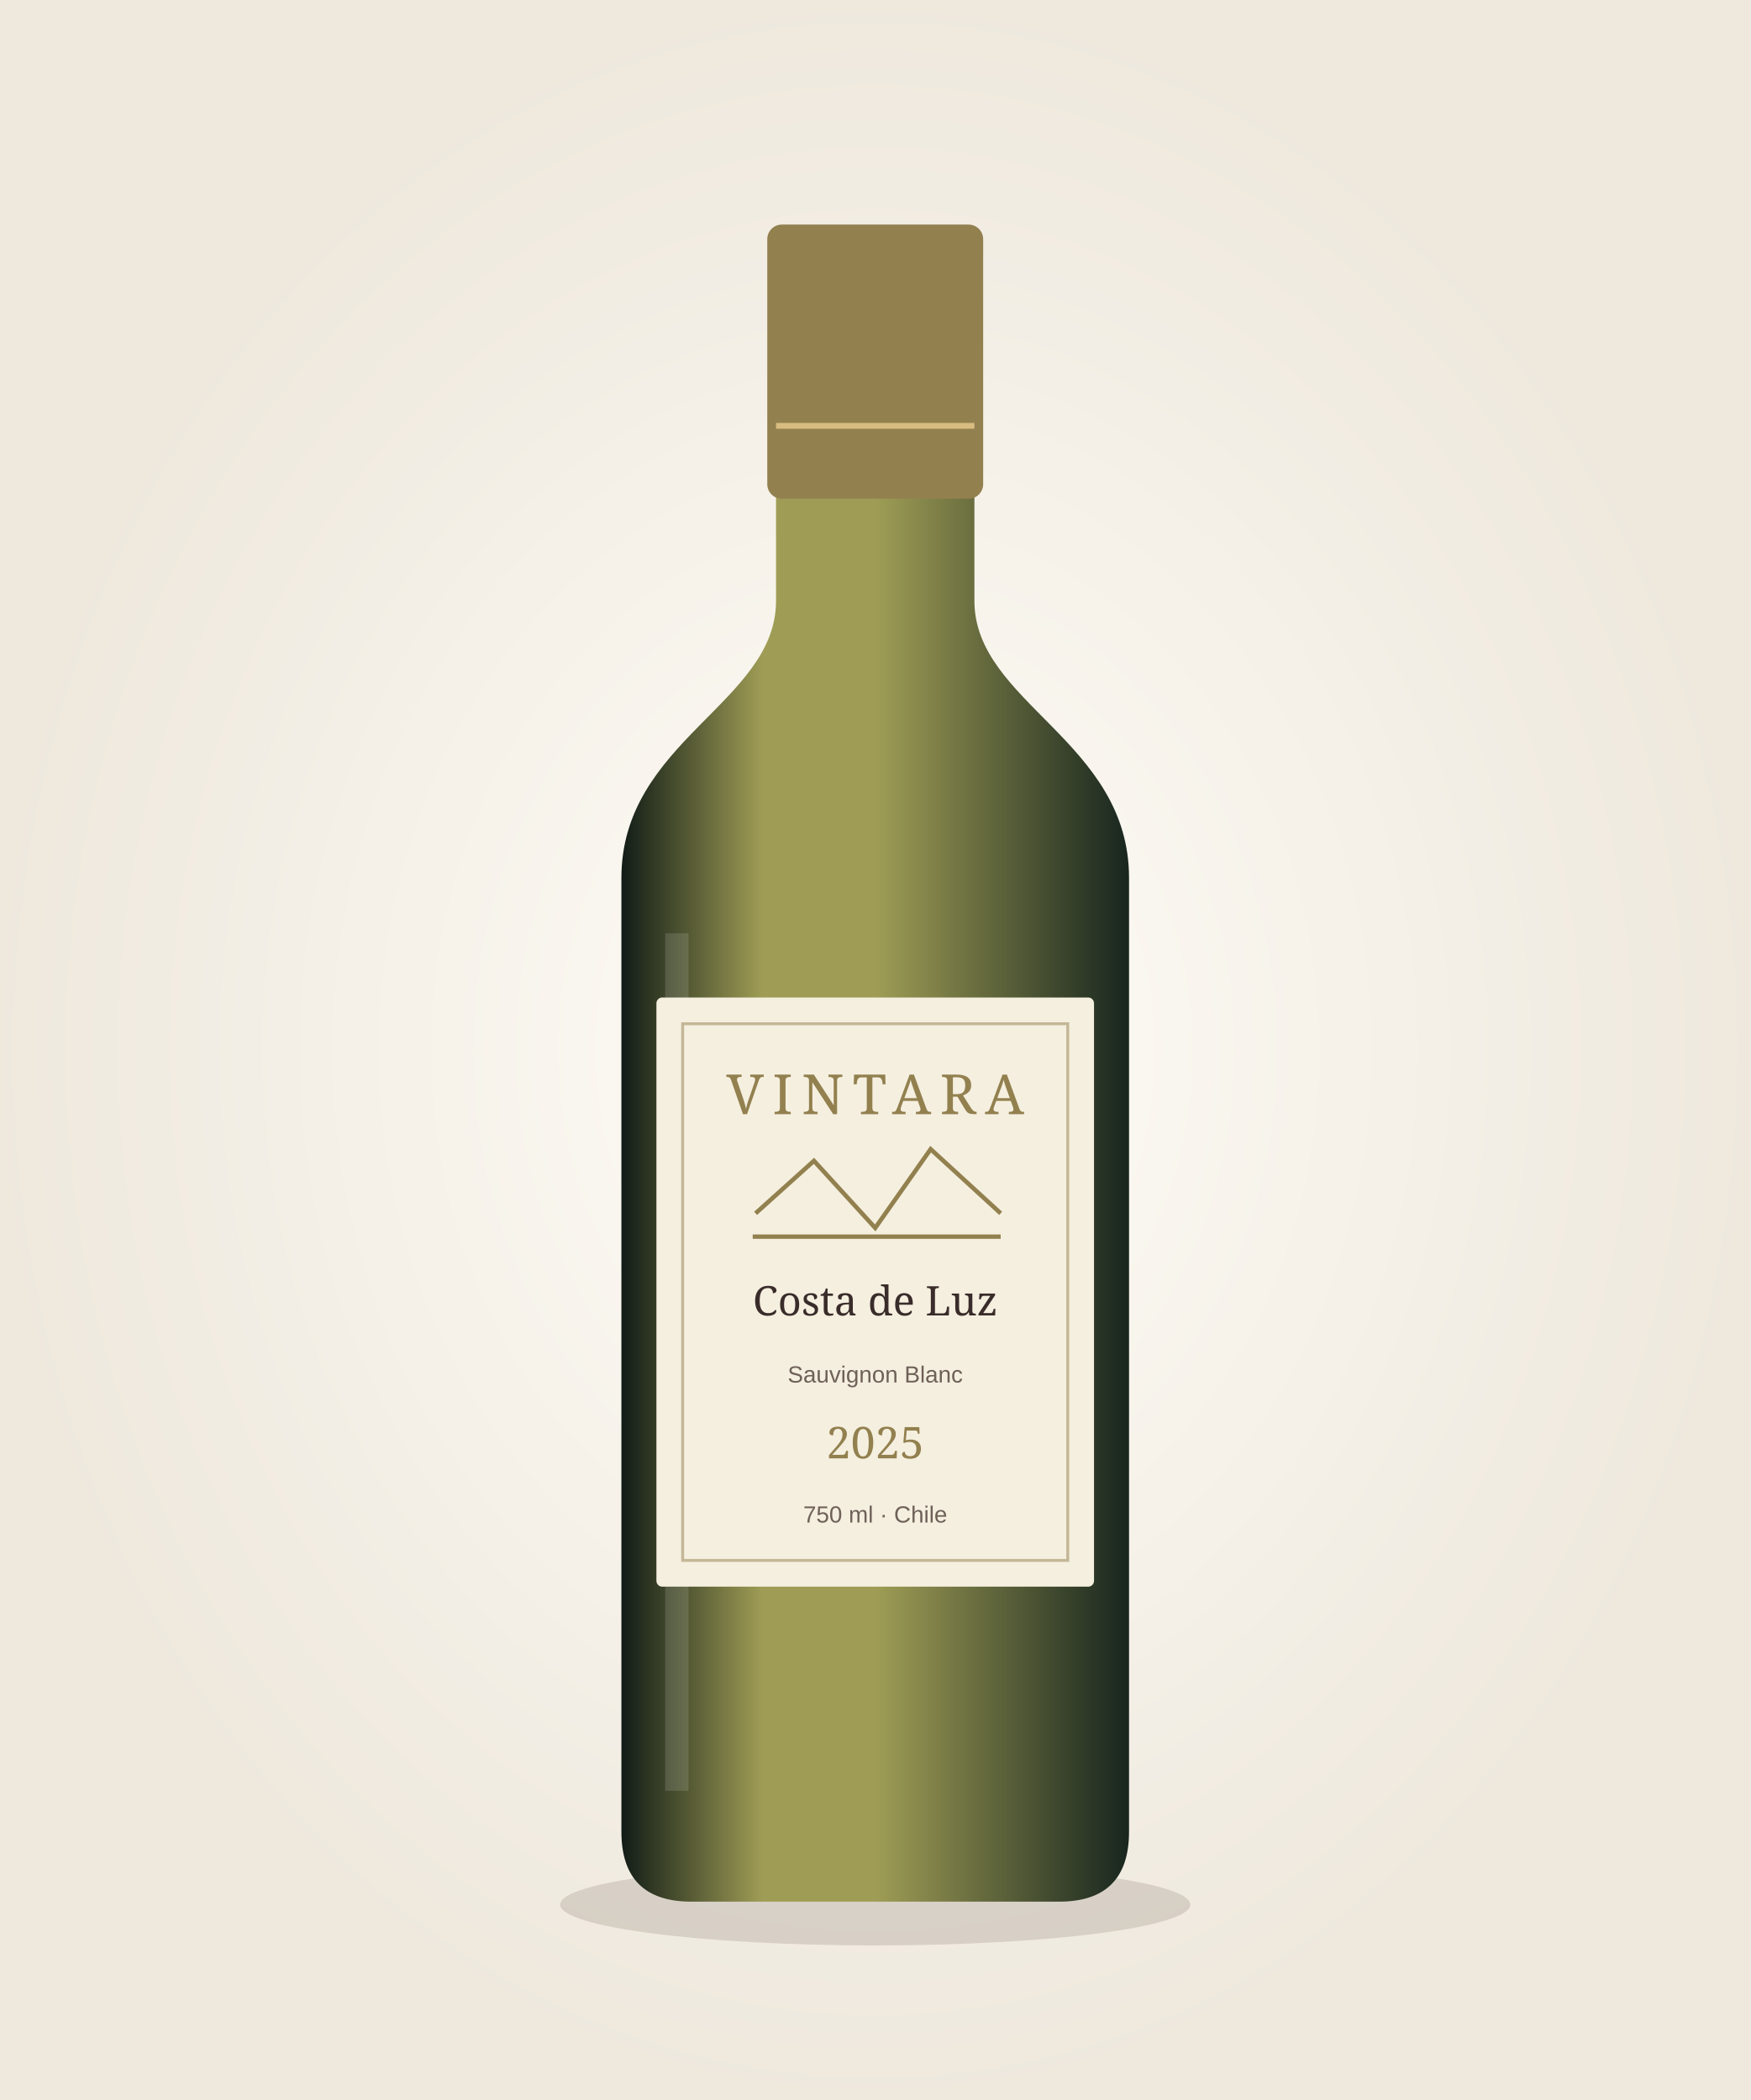
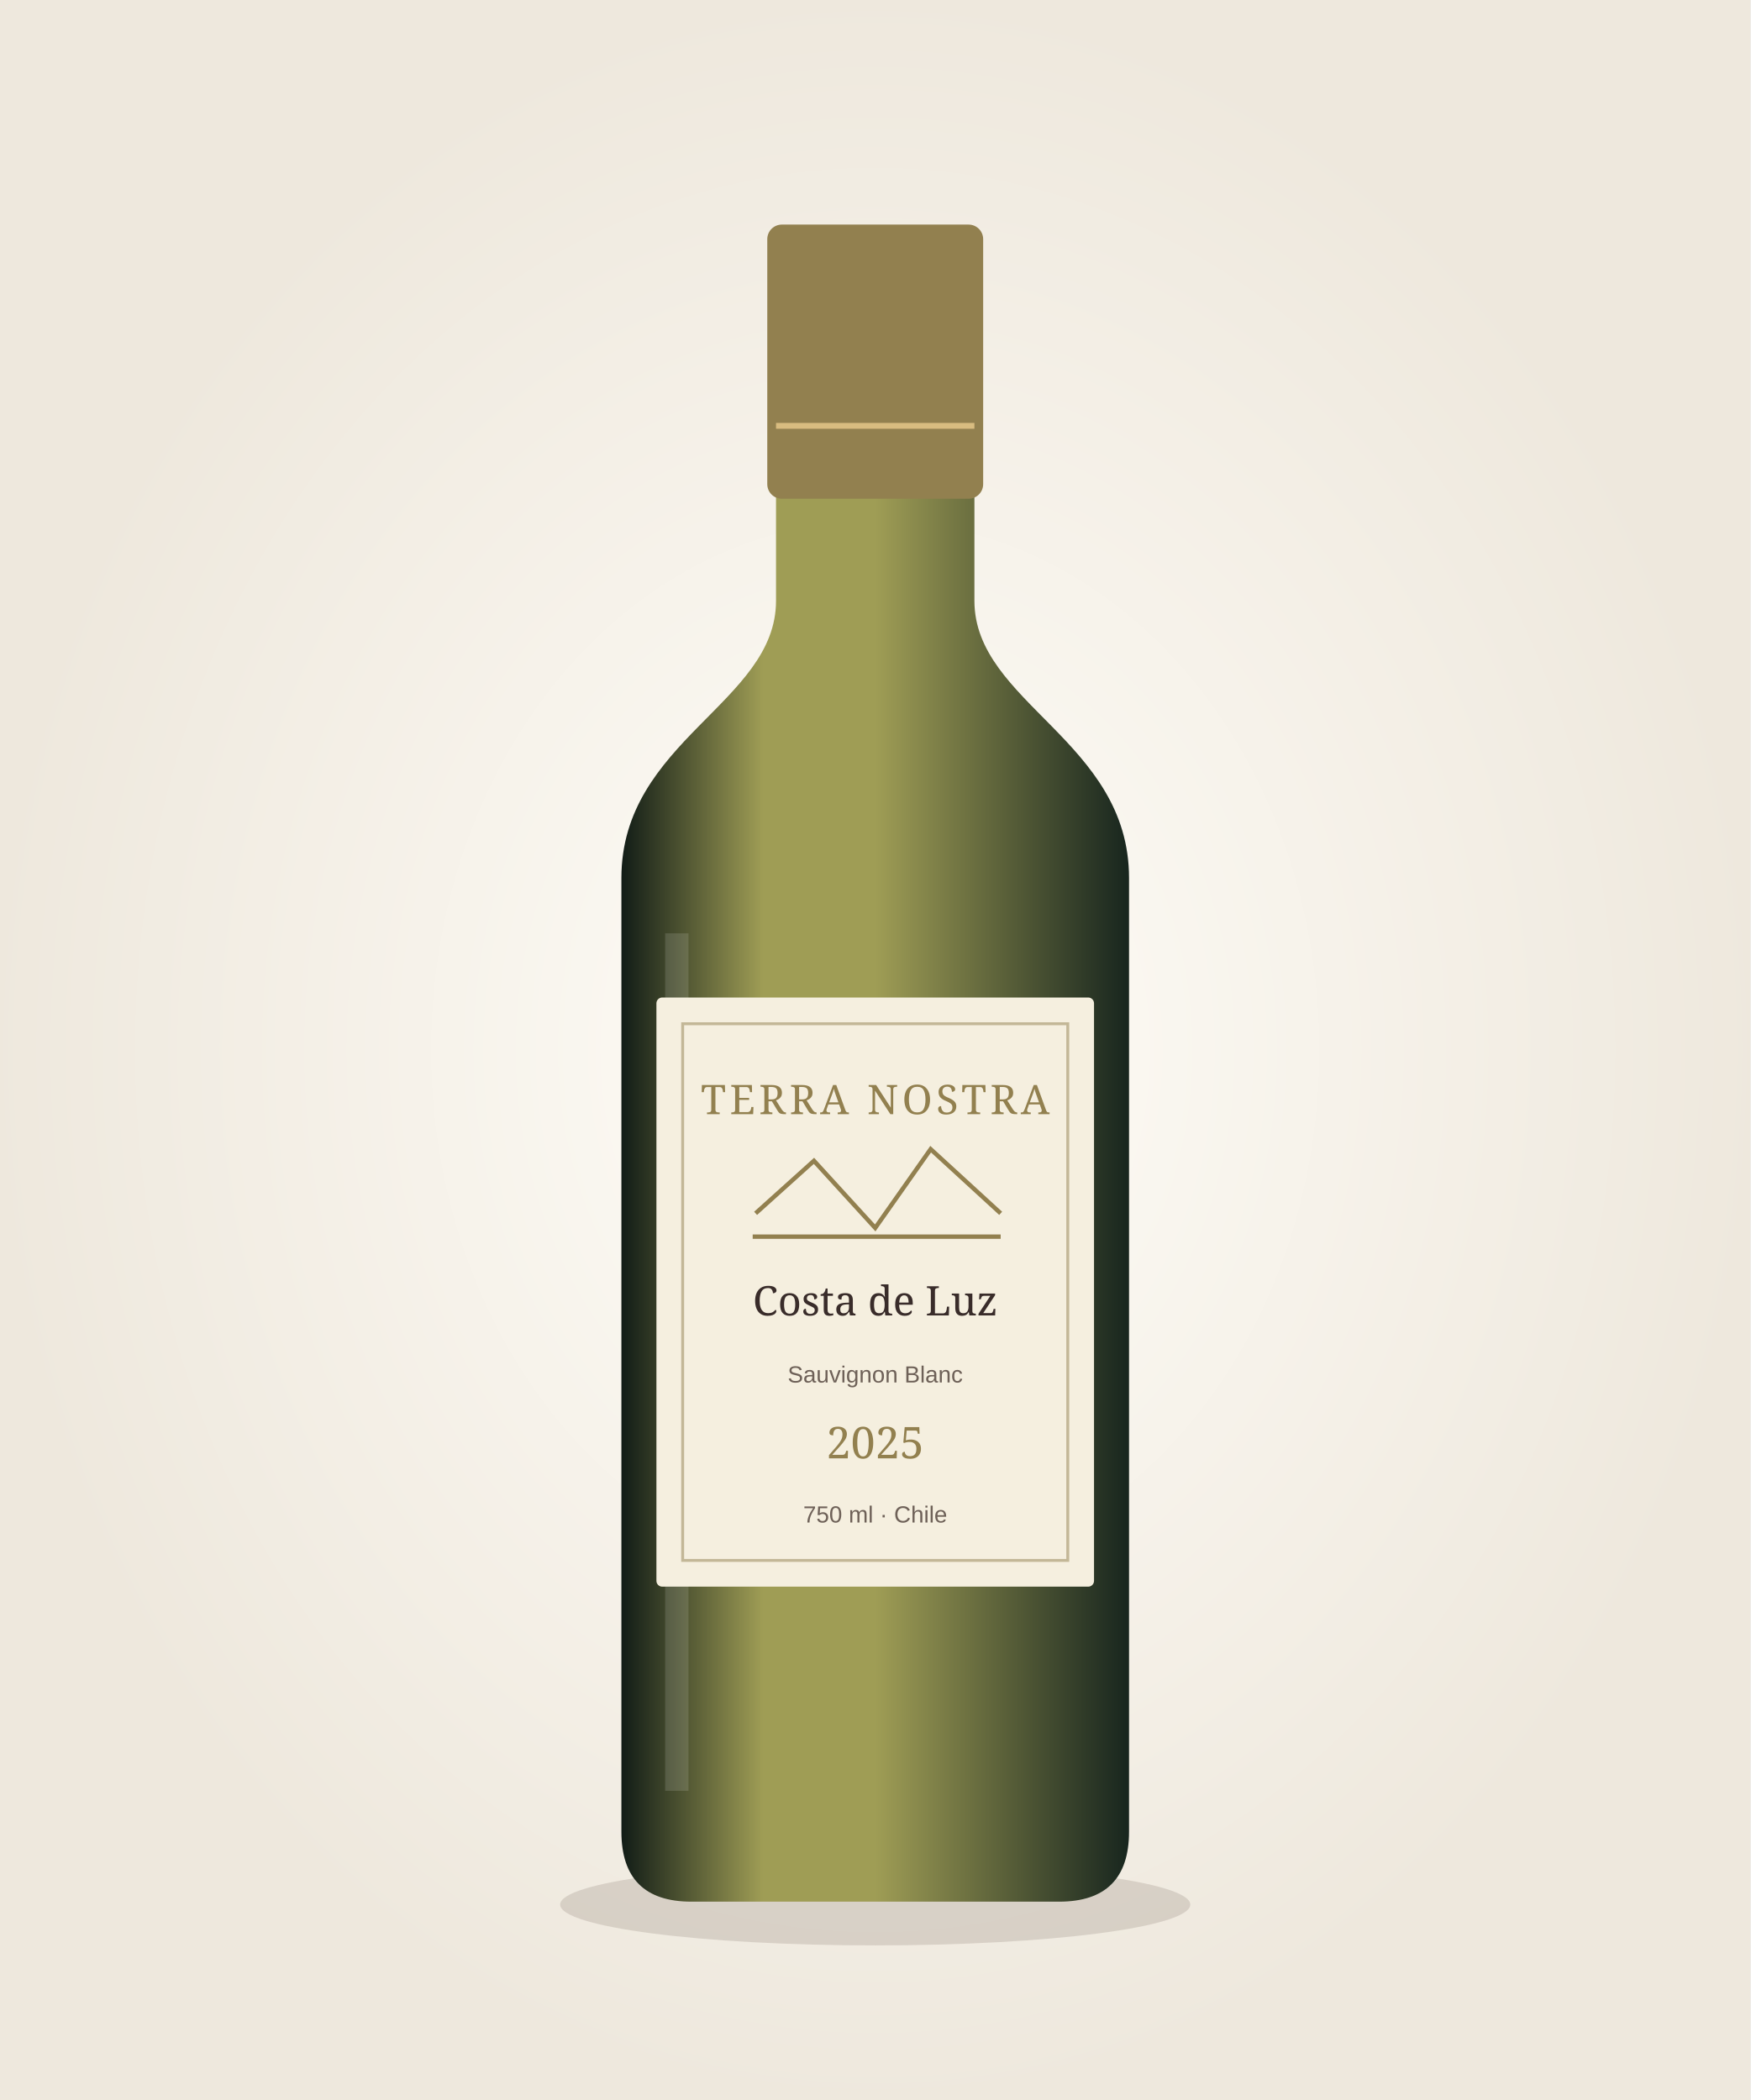
<svg xmlns="http://www.w3.org/2000/svg" width="600" height="720" viewBox="0 0 600 720" role="img" aria-label="Costa de Luz, ilustración de botella">
  <defs>
    <linearGradient id="g">
      <stop stop-color="#101b16" />
      <stop offset=".28" stop-color="#9f9d55" />
      <stop offset=".5" stop-color="#9f9d55" />
      <stop offset="1" stop-color="#17251e" />
    </linearGradient>
    <radialGradient id="bg">
      <stop stop-color="#fffdf8" />
      <stop offset="1" stop-color="#eee8dd" />
    </radialGradient>
  </defs>
  <rect width="600" height="720" fill="url(#bg)" />
  <ellipse cx="300" cy="653" rx="108" ry="14" fill="#3d2820" opacity=".14" />
  <path d="M266 81h68v125c0 35 53 48 53 95v327q0 24-24 24H237q-24 0-24-24V301c0-47 53-60 53-95z" fill="url(#g)" />
  <path d="M232 320v294" stroke="#fff" stroke-width="8" opacity=".13" />
  <rect x="263" y="77" width="74" height="94" rx="5" fill="#92804f" />
  <path d="M266 146h68" stroke="#d8bc80" stroke-width="2" />
  <rect x="225" y="342" width="150" height="202" rx="2" fill="#f5efdf" />
  <rect x="234" y="351" width="132" height="184" fill="none" stroke="#92804f" opacity=".5" />
-   <text x="300" y="382" text-anchor="middle" font-family="Georgia,serif" font-size="19" letter-spacing="3" fill="#92804f">VINTARA</text>
+   <text x="300" y="382" text-anchor="middle" font-family="Georgia,serif" font-size="14" letter-spacing="1.3" fill="#92804f">TERRA NOSTRA</text>
  <path d="M259 416l20-18 21 23 19-27 24 22M258 424h85" fill="none" stroke="#92804f" stroke-width="1.5" />
  <text x="300" y="451" text-anchor="middle" font-family="Georgia,serif" font-size="14" fill="#392c2a">Costa de Luz</text>
  <text x="300" y="474" text-anchor="middle" font-family="Arial,sans-serif" font-size="8" fill="#6e6158">Sauvignon Blanc</text>
  <text x="300" y="500" text-anchor="middle" font-family="Georgia,serif" font-size="15" fill="#92804f">2025</text>
  <text x="300" y="522" text-anchor="middle" font-family="Arial,sans-serif" font-size="8" fill="#6e6158">750 ml · Chile</text>
</svg>
